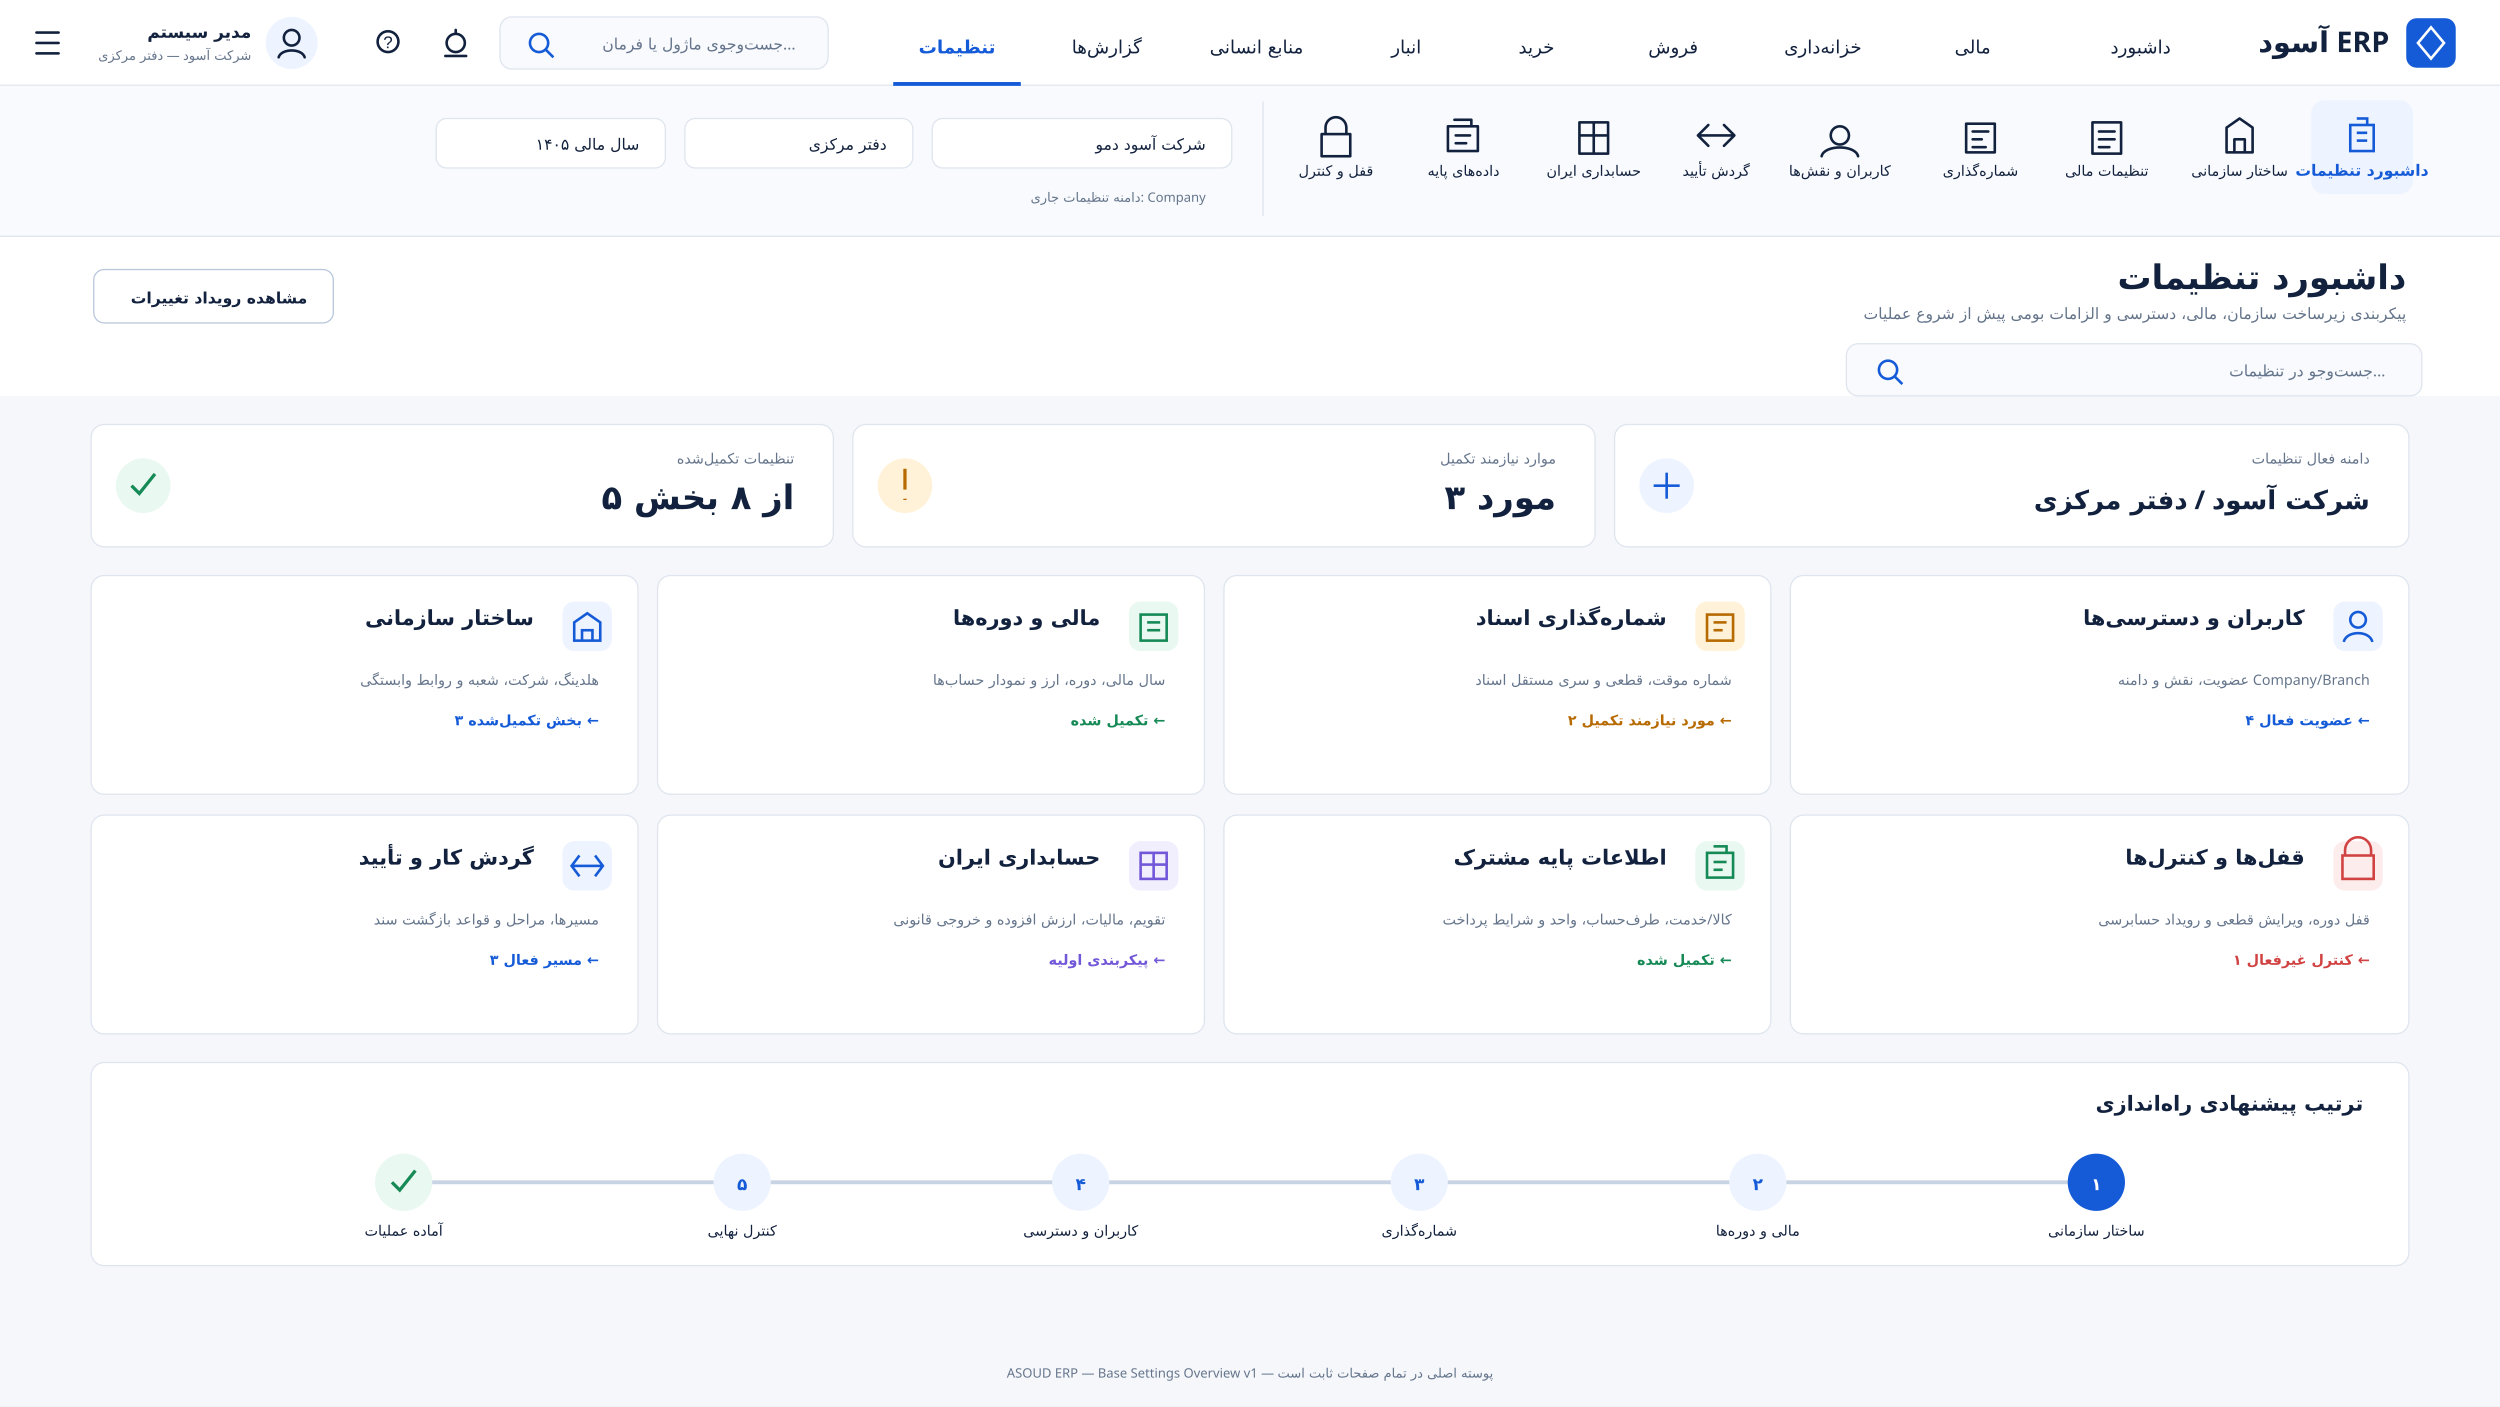
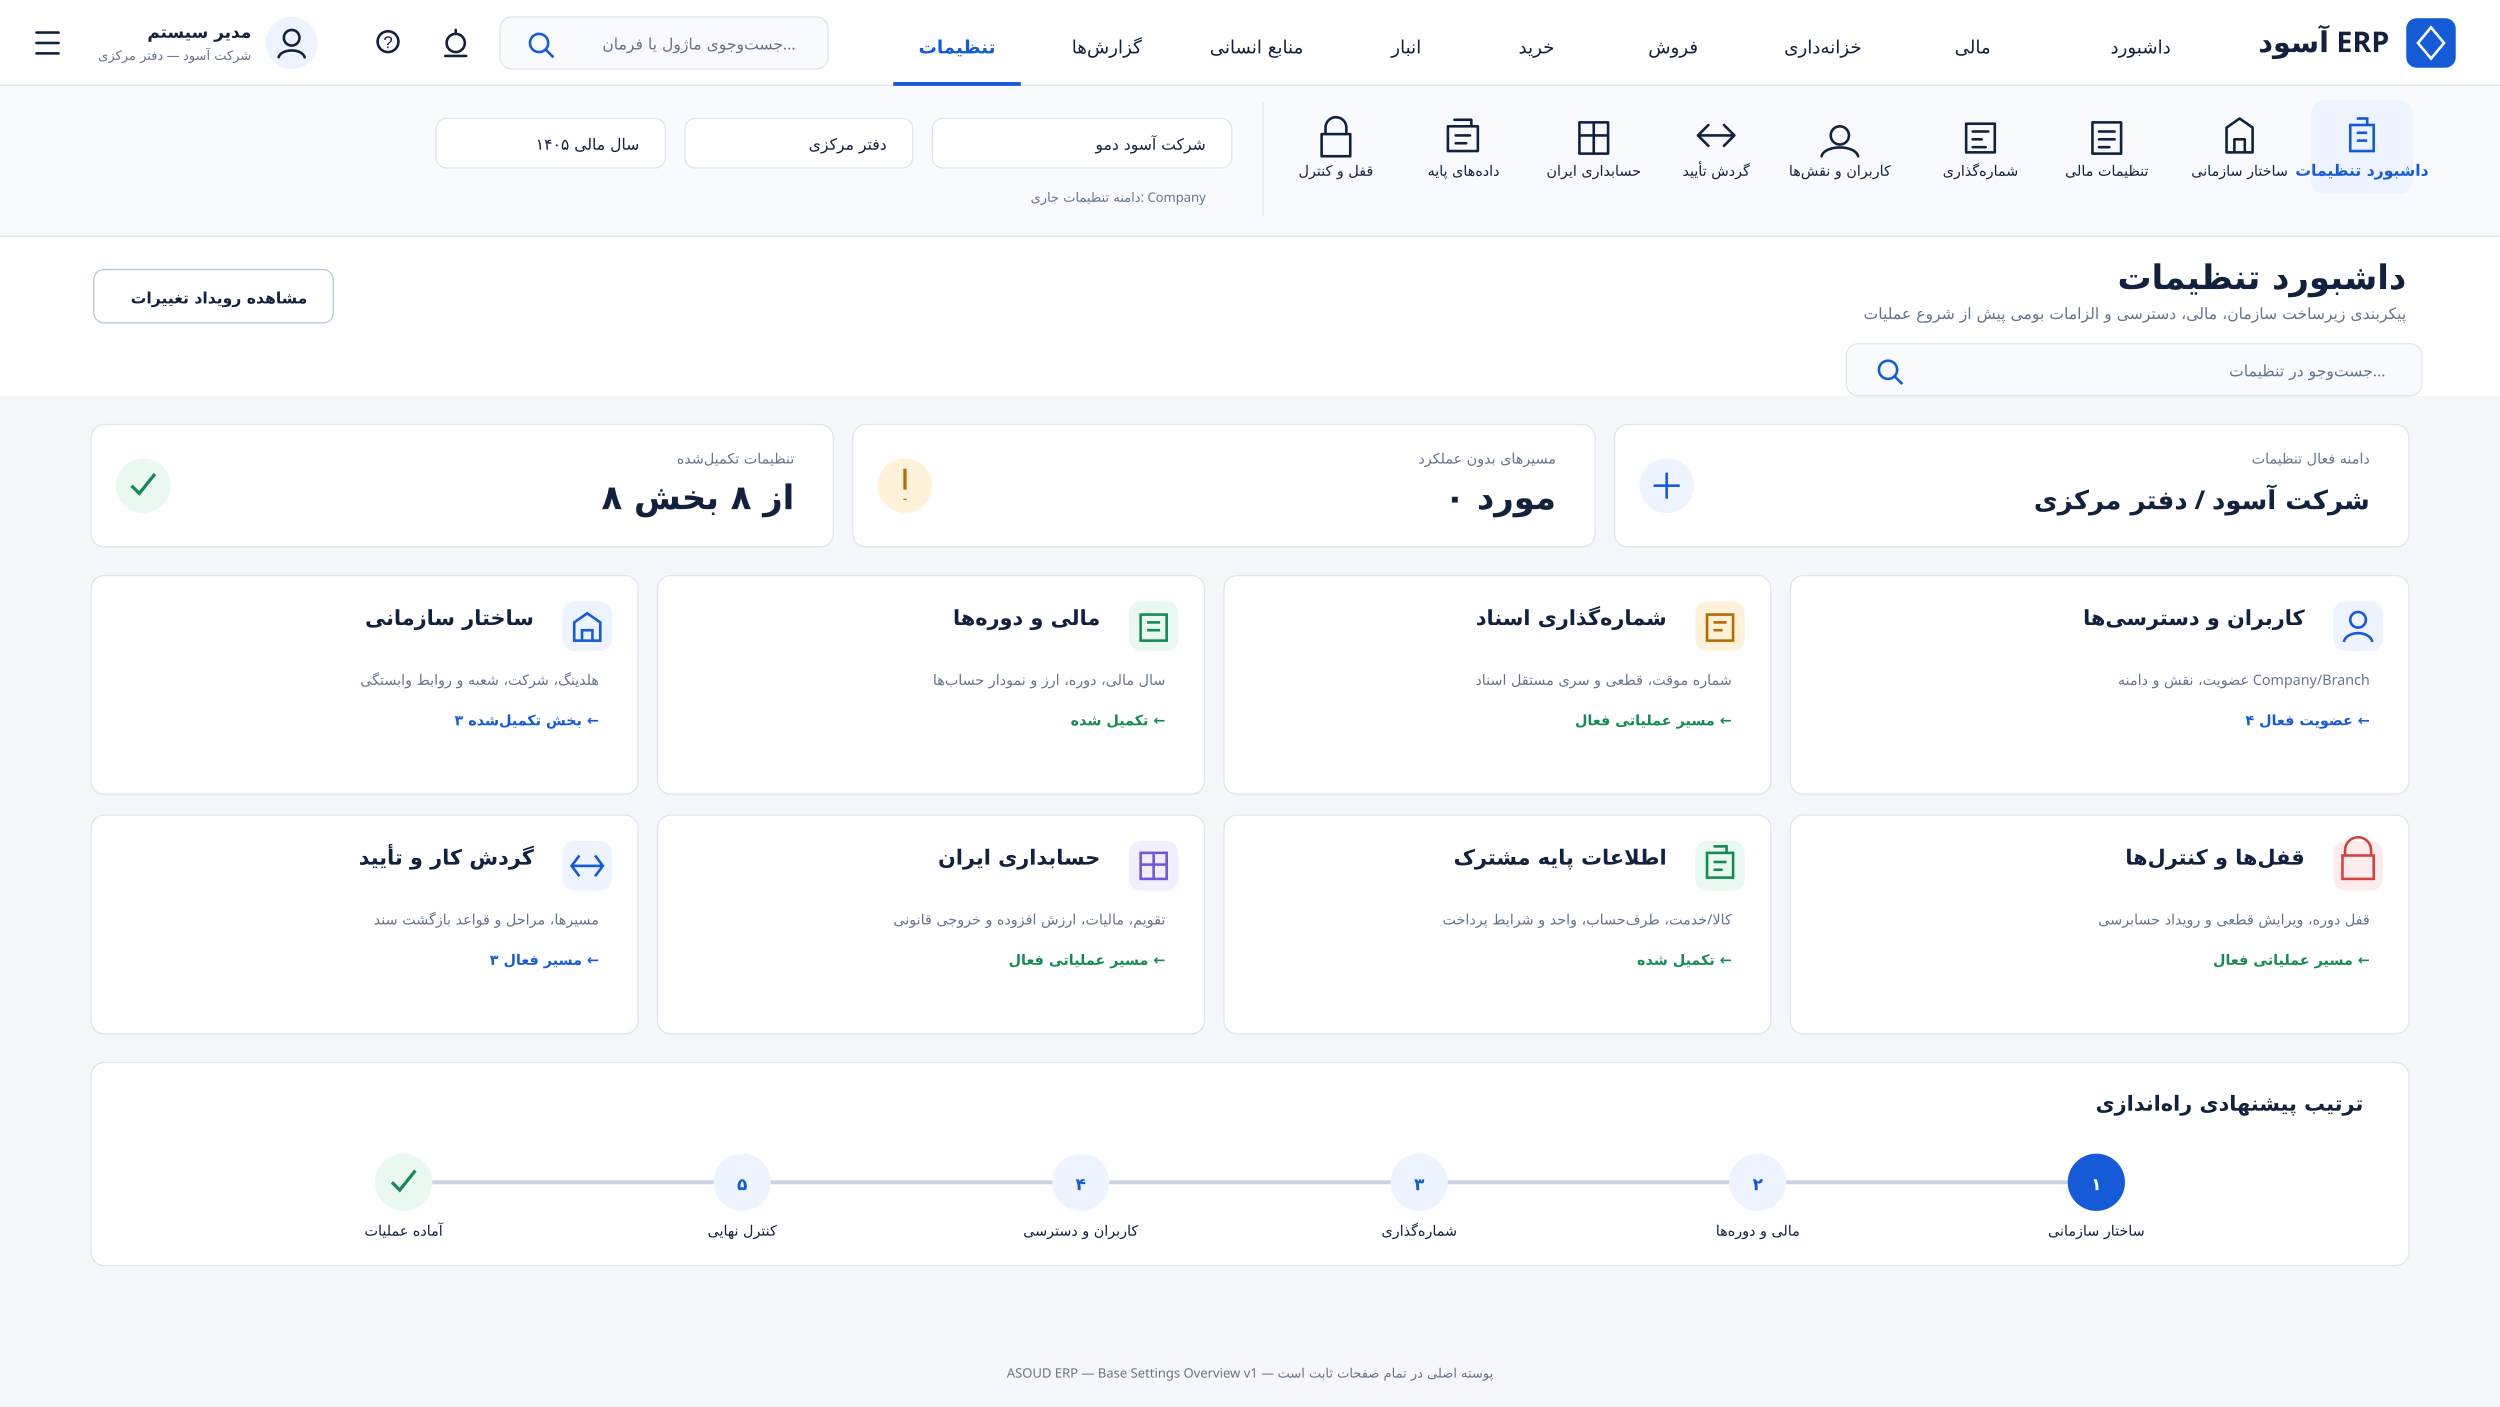
<svg xmlns="http://www.w3.org/2000/svg" width="1920" height="1080" viewBox="0 0 1920 1080">
  <defs>
    <filter id="shadow" x="-20%" y="-20%" width="140%" height="160%">
      <feDropShadow dx="0" dy="5" stdDeviation="9" flood-color="#12213d" flood-opacity=".08" />
    </filter>
    <style>
    .t{font-family:Vazirmatn,Tahoma,"Segoe UI",sans-serif}.dark{fill:#12213d}.muted{fill:#64748b}
    .line{stroke:#dfe5ee}.card{fill:#fff;stroke:#dfe5ee}.ico{fill:none;stroke:#12213d;stroke-width:2;stroke-linecap:round;stroke-linejoin:round}
  </style>
  </defs>
  <rect width="1920" height="1080" fill="#f5f7fb" />
  <rect width="1920" height="66" fill="#fff" />
  <line x1="0" y1="65.5" x2="1920" y2="65.5" stroke="#dfe5ee" />
  <rect x="1848" y="14" width="38" height="38" rx="8" fill="#155bd7" />
  <path d="M1867 21l10 12-10 12-10-12z" fill="none" stroke="#fff" stroke-width="2" />
  <text x="1835" y="40" class="t dark" font-size="22" font-weight="800" text-anchor="end">آسود ERP</text>
  <g class="t" font-size="14" fill="#12213d" text-anchor="middle">
    <text x="1644" y="41">داشبورد</text>
    <text x="1515" y="41">مالی</text>
    <text x="1400" y="41">خزانه‌داری</text>
    <text x="1285" y="41">فروش</text>
    <text x="1180" y="41">خرید</text>
    <text x="1080" y="41">انبار</text>
    <text x="965" y="41">منابع انسانی</text>
    <text x="850" y="41">گزارش‌ها</text>
    <text x="735" y="41" fill="#155bd7" font-weight="700">تنظیمات</text>
    <rect x="686" y="63" width="98" height="3" fill="#155bd7" />
  </g>
  <rect x="384" y="13" width="252" height="40" rx="9" fill="#f8fafd" stroke="#dfe5ee" />
  <circle cx="414" cy="33" r="7" fill="none" stroke="#155bd7" stroke-width="2" />
  <path d="M419 38l6 6" stroke="#155bd7" stroke-width="2" />
  <text x="611" y="38" class="t muted" font-size="12" text-anchor="end">جست‌وجوی ماژول یا فرمان...</text>
  <circle cx="350" cy="33" r="7" class="ico" />
  <path d="M350 23v2M342 43h16" class="ico" />
  <circle cx="298" cy="32" r="8" class="ico" />
  <text x="298" y="37" font-family="Arial" font-size="13" text-anchor="middle" fill="#12213d">?</text>
  <circle cx="224" cy="33" r="20" fill="#edf3ff" />
  <circle cx="224" cy="29" r="6" class="ico" />
  <path d="M214 44c2-7 18-7 20 0" class="ico" />
  <text x="193" y="29" class="t dark" font-size="13" font-weight="700" text-anchor="end">مدیر سیستم</text>
  <text x="193" y="46" class="t muted" font-size="10" text-anchor="end">شرکت آسود — دفتر مرکزی</text>
  <path d="M28 25h17M28 33h17M28 41h17" class="ico" />
  <rect y="66" width="1920" height="116" fill="#f8fafd" />
  <line x1="0" y1="181.5" x2="1920" y2="181.5" stroke="#dfe5ee" />
  <rect x="1775" y="77" width="78" height="72" rx="10" fill="#edf3ff" />
  <path d="M1805 96h18v20h-18zM1810 91h8v5M1810 102h8M1810 108h8" fill="none" stroke="#155bd7" stroke-width="2" />
  <text x="1814" y="135" class="t" fill="#155bd7" font-size="12" font-weight="700" text-anchor="middle">داشبورد تنظیمات</text>
  <g class="t dark" font-size="11" text-anchor="middle">
    <path d="M1710 98l10-7 10 7v19h-20zM1716 117v-10h8v10" class="ico" />
    <text x="1720" y="135">ساختار سازمانی</text>
    <path d="M1607 94h22v24h-22zM1612 101h12M1612 107h12M1612 113h8" class="ico" />
    <text x="1618" y="135">تنظیمات مالی</text>
    <path d="M1510 95h22v22h-22zM1515 101h12M1515 107h7M1515 113h10" class="ico" />
    <text x="1521" y="135">شماره‌گذاری</text>
    <path d="M1406 104a7 7 0 1 0 14 0a7 7 0 1 0-14 0M1399 120c2-9 26-9 28 0" class="ico" />
    <text x="1413" y="135">کاربران و نقش‌ها</text>
    <path d="M1304 104h28M1312 96l-8 8 8 8M1324 96l8 8-8 8" class="ico" />
    <text x="1318" y="135">گردش تأیید</text>
    <path d="M1213 94h22v24h-22zM1213 104h22M1224 94v24" class="ico" />
    <text x="1224" y="135">حسابداری ایران</text>
    <path d="M1112 97h23v19h-23zM1117 92h13v5M1118 104h11M1118 110h8" class="ico" />
    <text x="1124" y="135">داده‌های پایه</text>
    <path d="M1018 103v-5a8 8 0 0 1 16 0v5M1015 103h22v17h-22z" class="ico" />
    <text x="1026" y="135">قفل و کنترل</text>
  </g>
  <line x1="970" y1="78" x2="970" y2="166" stroke="#dfe5ee" />
  <rect x="716" y="91" width="230" height="38" rx="8" fill="#fff" stroke="#dfe5ee" />
  <text x="926" y="115" class="t dark" font-size="12" text-anchor="end">شرکت آسود دمو</text>
  <rect x="526" y="91" width="175" height="38" rx="8" fill="#fff" stroke="#dfe5ee" />
  <text x="681" y="115" class="t dark" font-size="12" text-anchor="end">دفتر مرکزی</text>
  <rect x="335" y="91" width="176" height="38" rx="8" fill="#fff" stroke="#dfe5ee" />
  <text x="491" y="115" class="t dark" font-size="12" text-anchor="end">سال مالی ۱۴۰۵</text>
  <text x="926" y="155" class="t muted" font-size="10" text-anchor="end">دامنه تنظیمات جاری: Company</text>
  <rect y="182" width="1920" height="122" fill="#fff" />
  <text x="1848" y="222" class="t dark" font-size="26" font-weight="800" text-anchor="end">داشبورد تنظیمات</text>
  <text x="1848" y="245" class="t muted" font-size="12" text-anchor="end">پیکربندی زیرساخت سازمان، مالی، دسترسی و الزامات بومی پیش از شروع عملیات</text>
  <rect x="1418" y="264" width="442" height="40" rx="9" fill="#f8fafd" stroke="#dfe5ee" />
  <circle cx="1450" cy="284" r="7" fill="none" stroke="#155bd7" stroke-width="2" />
  <path d="M1455 289l6 6" stroke="#155bd7" stroke-width="2" />
  <text x="1832" y="289" class="t muted" font-size="12" text-anchor="end">جست‌وجو در تنظیمات...</text>
  <rect x="72" y="207" width="184" height="41" rx="8" fill="#fff" stroke="#b9c7dc" />
  <text x="236" y="233" class="t dark" font-size="12" font-weight="700" text-anchor="end">مشاهده رویداد تغییرات</text>
  <rect x="70" y="326" width="570" height="94" rx="10" class="card" />
  <circle cx="110" cy="373" r="21" fill="#e9f8f0" />
  <path d="M101 373l6 6 12-15" fill="none" stroke="#168a56" stroke-width="2.5" />
  <text x="610" y="356" class="t muted" font-size="11" text-anchor="end">تنظیمات تکمیل‌شده</text>
-   <text x="610" y="391" class="t dark" font-size="26" font-weight="800" text-anchor="end">۵ از ۸ بخش</text>
+   <text x="610" y="391" class="t dark" font-size="26" font-weight="800" text-anchor="end">۸ از ۸ بخش</text>
  <rect x="655" y="326" width="570" height="94" rx="10" class="card" />
  <circle cx="695" cy="373" r="21" fill="#fff2d8" />
  <path d="M695 360v16M695 383v1" stroke="#b66a00" stroke-width="2.5" />
-   <text x="1195" y="356" class="t muted" font-size="11" text-anchor="end">موارد نیازمند تکمیل</text>
-   <text x="1195" y="391" class="t dark" font-size="26" font-weight="800" text-anchor="end">۳ مورد</text>
+   <text x="1195" y="356" class="t muted" font-size="11" text-anchor="end">مسیرهای بدون عملکرد</text>
+   <text x="1195" y="391" class="t dark" font-size="26" font-weight="800" text-anchor="end">۰ مورد</text>
  <rect x="1240" y="326" width="610" height="94" rx="10" class="card" />
  <circle cx="1280" cy="373" r="21" fill="#edf3ff" />
  <path d="M1270 373h20M1280 363v20" stroke="#155bd7" stroke-width="2" />
  <text x="1820" y="356" class="t muted" font-size="11" text-anchor="end">دامنه فعال تنظیمات</text>
  <text x="1820" y="391" class="t dark" font-size="20" font-weight="800" text-anchor="end">شرکت آسود / دفتر مرکزی</text>
  <g class="t">
    <rect x="70" y="442" width="420" height="168" rx="10" class="card" />
    <rect x="432" y="462" width="38" height="38" rx="9" fill="#edf3ff" />
    <path d="M441 478l10-7 10 7v14h-20zM447 492v-8h8v8" fill="none" stroke="#155bd7" stroke-width="2" />
    <text x="410" y="480" class="dark" font-size="16" font-weight="800" text-anchor="end">ساختار سازمانی</text>
    <text x="460" y="526" class="muted" font-size="11" text-anchor="end">هلدینگ، شرکت، شعبه و روابط وابستگی</text>
    <text x="460" y="557" fill="#155bd7" font-size="11" font-weight="700" text-anchor="end">۳ بخش تکمیل‌شده ←</text>
    <rect x="505" y="442" width="420" height="168" rx="10" class="card" />
    <rect x="867" y="462" width="38" height="38" rx="9" fill="#e9f8f0" />
    <path d="M876 472h20v20h-20zM881 478h10M881 484h10" fill="none" stroke="#168a56" stroke-width="2" />
    <text x="845" y="480" class="dark" font-size="16" font-weight="800" text-anchor="end">مالی و دوره‌ها</text>
    <text x="895" y="526" class="muted" font-size="11" text-anchor="end">سال مالی، دوره، ارز و نمودار حساب‌ها</text>
    <text x="895" y="557" fill="#168a56" font-size="11" font-weight="700" text-anchor="end">تکمیل شده ←</text>
    <rect x="940" y="442" width="420" height="168" rx="10" class="card" />
    <rect x="1302" y="462" width="38" height="38" rx="9" fill="#fff2d8" />
    <path d="M1311 472h20v20h-20zM1316 478h10M1316 484h7" fill="none" stroke="#b66a00" stroke-width="2" />
    <text x="1280" y="480" class="dark" font-size="16" font-weight="800" text-anchor="end">شماره‌گذاری اسناد</text>
    <text x="1330" y="526" class="muted" font-size="11" text-anchor="end">شماره موقت، قطعی و سری مستقل اسناد</text>
-     <text x="1330" y="557" fill="#b66a00" font-size="11" font-weight="700" text-anchor="end">۲ مورد نیازمند تکمیل ←</text>
+     <text x="1330" y="557" fill="#168a56" font-size="11" font-weight="700" text-anchor="end">مسیر عملیاتی فعال ←</text>
    <rect x="1375" y="442" width="475" height="168" rx="10" class="card" />
    <rect x="1792" y="462" width="38" height="38" rx="9" fill="#edf3ff" />
    <circle cx="1811" cy="476" r="6" fill="none" stroke="#155bd7" stroke-width="2" />
    <path d="M1800 493c2-9 20-9 22 0" fill="none" stroke="#155bd7" stroke-width="2" />
    <text x="1770" y="480" class="dark" font-size="16" font-weight="800" text-anchor="end">کاربران و دسترسی‌ها</text>
    <text x="1820" y="526" class="muted" font-size="11" text-anchor="end">عضویت، نقش و دامنه Company/Branch</text>
    <text x="1820" y="557" fill="#155bd7" font-size="11" font-weight="700" text-anchor="end">۴ عضویت فعال ←</text>
    <rect x="70" y="626" width="420" height="168" rx="10" class="card" />
    <rect x="432" y="646" width="38" height="38" rx="9" fill="#edf3ff" />
    <path d="M439 665h24M445 657l-6 8 6 8M457 657l6 8-6 8" fill="none" stroke="#155bd7" stroke-width="2" />
    <text x="410" y="664" class="dark" font-size="16" font-weight="800" text-anchor="end">گردش کار و تأیید</text>
    <text x="460" y="710" class="muted" font-size="11" text-anchor="end">مسیرها، مراحل و قواعد بازگشت سند</text>
    <text x="460" y="741" fill="#155bd7" font-size="11" font-weight="700" text-anchor="end">۳ مسیر فعال ←</text>
    <rect x="505" y="626" width="420" height="168" rx="10" class="card" />
    <rect x="867" y="646" width="38" height="38" rx="9" fill="#f1eefe" />
    <path d="M876 655h20v20h-20zM876 664h20M886 655v20" fill="none" stroke="#7257d9" stroke-width="2" />
    <text x="845" y="664" class="dark" font-size="16" font-weight="800" text-anchor="end">حسابداری ایران</text>
    <text x="895" y="710" class="muted" font-size="11" text-anchor="end">تقویم، مالیات، ارزش افزوده و خروجی قانونی</text>
-     <text x="895" y="741" fill="#7257d9" font-size="11" font-weight="700" text-anchor="end">پیکربندی اولیه ←</text>
+     <text x="895" y="741" fill="#168a56" font-size="11" font-weight="700" text-anchor="end">مسیر عملیاتی فعال ←</text>
    <rect x="940" y="626" width="420" height="168" rx="10" class="card" />
    <rect x="1302" y="646" width="38" height="38" rx="9" fill="#e9f8f0" />
    <path d="M1311 655h20v19h-20zM1316 650h10v5M1316 662h10M1316 668h7" fill="none" stroke="#168a56" stroke-width="2" />
    <text x="1280" y="664" class="dark" font-size="16" font-weight="800" text-anchor="end">اطلاعات پایه مشترک</text>
    <text x="1330" y="710" class="muted" font-size="11" text-anchor="end">کالا/خدمت، طرف‌حساب، واحد و شرایط پرداخت</text>
    <text x="1330" y="741" fill="#168a56" font-size="11" font-weight="700" text-anchor="end">تکمیل شده ←</text>
    <rect x="1375" y="626" width="475" height="168" rx="10" class="card" />
    <rect x="1792" y="646" width="38" height="38" rx="9" fill="#fdecec" />
    <path d="M1801 657v-4a10 10 0 0 1 20 0v4M1799 657h24v18h-24z" fill="none" stroke="#d14343" stroke-width="2" />
    <text x="1770" y="664" class="dark" font-size="16" font-weight="800" text-anchor="end">قفل‌ها و کنترل‌ها</text>
    <text x="1820" y="710" class="muted" font-size="11" text-anchor="end">قفل دوره، ویرایش قطعی و رویداد حسابرسی</text>
-     <text x="1820" y="741" fill="#d14343" font-size="11" font-weight="700" text-anchor="end">۱ کنترل غیرفعال ←</text>
+     <text x="1820" y="741" fill="#168a56" font-size="11" font-weight="700" text-anchor="end">مسیر عملیاتی فعال ←</text>
  </g>
  <rect x="70" y="816" width="1780" height="156" rx="10" fill="#fff" stroke="#dfe5ee" />
  <text x="1815" y="853" class="t dark" font-size="16" font-weight="800" text-anchor="end">ترتیب پیشنهادی راه‌اندازی</text>
  <line x1="310" y1="908" x2="1610" y2="908" stroke="#c8d3e3" stroke-width="3" />
  <g class="t" text-anchor="middle">
    <circle cx="1610" cy="908" r="22" fill="#155bd7" />
    <text x="1610" y="914" fill="#fff" font-size="13" font-weight="800">۱</text>
    <text x="1610" y="949" class="dark" font-size="11">ساختار سازمانی</text>
    <circle cx="1350" cy="908" r="22" fill="#edf3ff" />
    <text x="1350" y="914" fill="#155bd7" font-size="13" font-weight="800">۲</text>
    <text x="1350" y="949" class="dark" font-size="11">مالی و دوره‌ها</text>
    <circle cx="1090" cy="908" r="22" fill="#edf3ff" />
    <text x="1090" y="914" fill="#155bd7" font-size="13" font-weight="800">۳</text>
    <text x="1090" y="949" class="dark" font-size="11">شماره‌گذاری</text>
    <circle cx="830" cy="908" r="22" fill="#edf3ff" />
    <text x="830" y="914" fill="#155bd7" font-size="13" font-weight="800">۴</text>
    <text x="830" y="949" class="dark" font-size="11">کاربران و دسترسی</text>
    <circle cx="570" cy="908" r="22" fill="#edf3ff" />
    <text x="570" y="914" fill="#155bd7" font-size="13" font-weight="800">۵</text>
    <text x="570" y="949" class="dark" font-size="11">کنترل نهایی</text>
    <circle cx="310" cy="908" r="22" fill="#e9f8f0" />
    <path d="M301 908l6 6 12-15" fill="none" stroke="#168a56" stroke-width="2.5" />
    <text x="310" y="949" class="dark" font-size="11">آماده عملیات</text>
  </g>
  <text x="960" y="1058" class="t muted" font-size="10" text-anchor="middle">ASOUD ERP — Base Settings Overview v1 — پوسته اصلی در تمام صفحات ثابت است</text>
</svg>
